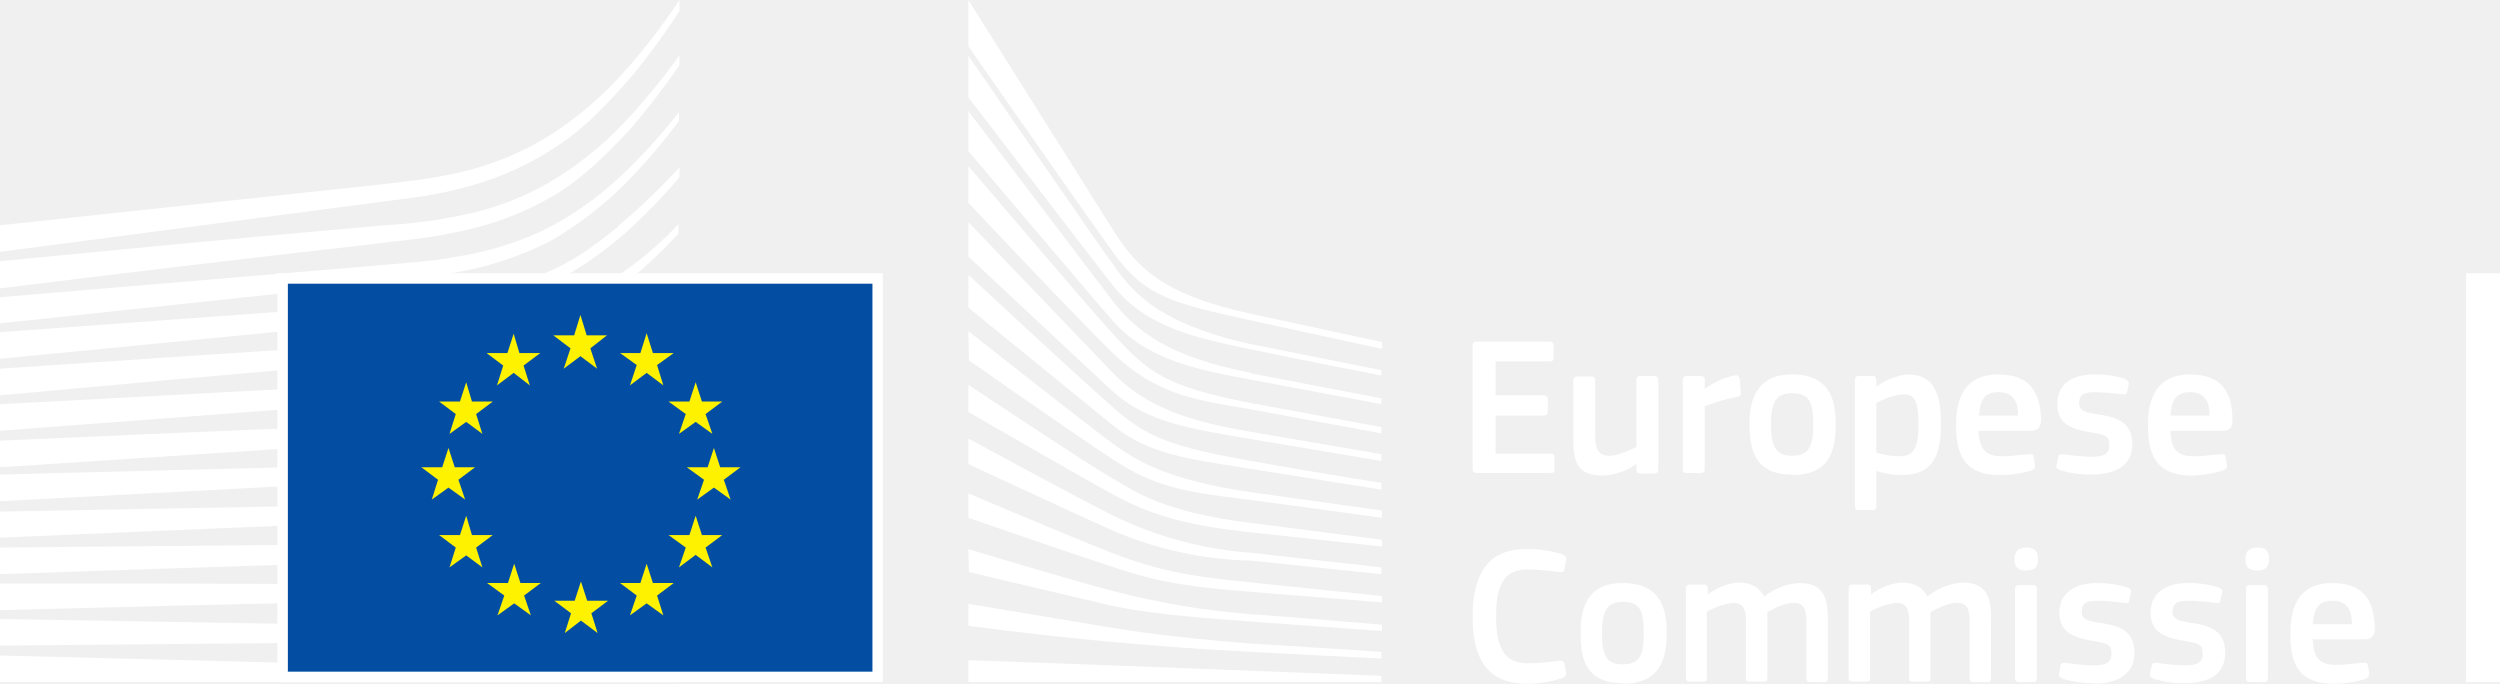
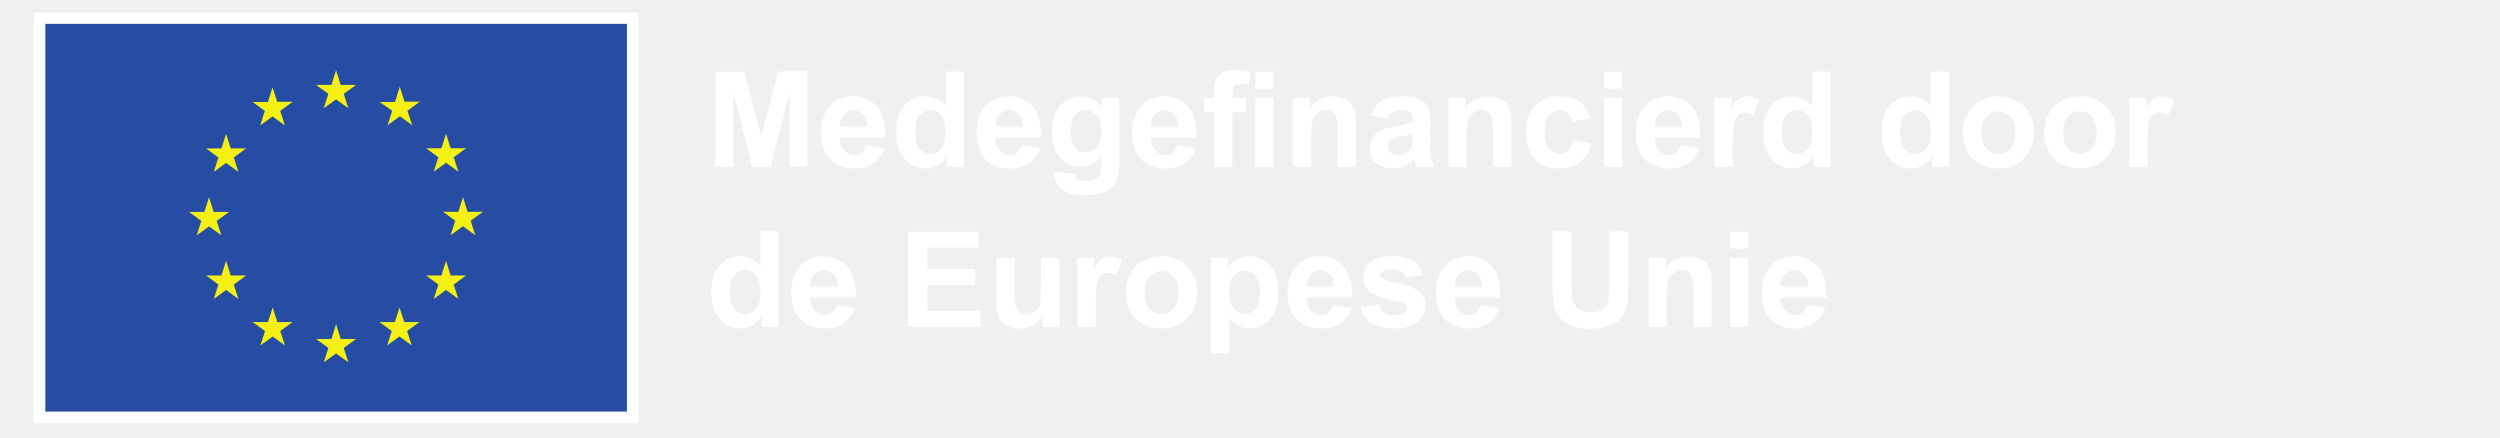
- <svg xmlns="http://www.w3.org/2000/svg" viewBox="0 0 479.4 131.1">
-   <defs>
-     <style>
-       .cls-1{fill:#fff}.cls-3{fill:#fff200}
-     </style>
-   </defs>
-   <g id="Layer_2" data-name="Layer 2">
-     <g id="NL">
-       <path d="M282.4 66.3a.7.7 0 01.8-.8h14a.7.7 0 01.7.8v2.3c0 .5-.2.7-.7.7h-10.4v6.5h9.2c.5 0 .8.3.8.7V79c0 .4-.2.7-.8.7h-9.2V87h10.6c.5 0 .7.2.7.7V90c0 .5-.2.7-.7.7h-14.2c-.5 0-.8-.2-.8-.7zM317.2 90.8h-2.7c-.5 0-.7-.3-.7-.8V89a12.5 12.5 0 01-6.4 2.2c-5.2 0-5.7-3-5.7-7V73c0-.5.2-.8.8-.8h2.7c.5 0 .7.3.7.8v10.7c0 2.3.5 3.7 2.8 3.7 1.6 0 4.1-1.2 5.1-1.7V72.9c0-.5.2-.8.7-.8h2.7c.6 0 .8.3.8.8V90c0 .5-.2.8-.8.8zM326.9 90c0 .5-.2.7-.7.7h-2.8c-.5 0-.7-.2-.7-.7V73c0-.6.2-.9.7-.9h2.7a.7.7 0 01.8.8v1.7a14.1 14.1 0 015.7-2.6c.5-.1.8 0 1 .6l.2 2.6c0 .5 0 .7-.7.9a37.3 37.3 0 00-6.2 1.8zM343.6 91c-7.6 0-8.1-5.5-8.1-9.9 0-3.5.8-9.3 8.1-9.3s8.4 4.9 8.4 9.3-.5 10-8.4 10zm0-15.6c-3.2 0-4 2-4 6s.8 6 4 6c3.4 0 4.1-2 4.1-6s-.6-6-4-6zM364.6 91.1a15 15 0 01-4.8-.8V97c0 .4 0 .8-.7.8h-2.7c-.6 0-.7-.3-.7-.8V73c0-.6.2-.9.7-.9h2.7c.5 0 .7.3.7.8V74l.1.1a11.8 11.8 0 016-2.3c5 0 6.3 3.8 6.3 9.5 0 6.2-1.6 9.8-7.6 9.8zm.3-15.5a13.7 13.7 0 00-5.1 1.7v9.5a15.4 15.4 0 004.4.7c2.7 0 3.7-1.4 3.7-6.2s-1-5.7-3-5.7zM379.4 82.6c.2 3.8 1.5 4.9 4.7 4.9 1.3 0 3.4-.3 4.9-.4.7-.1.9-.1 1 .6l.2 1.3c.1.6 0 .9-.6 1.2a20.6 20.6 0 01-6.1.9c-7.3 0-8.4-4.6-8.4-9.6 0-3.6.7-9.7 8.1-9.7 6.8 0 8 4.4 8.2 8.5 0 1.3-.4 2.3-1.9 2.3zm0-2.9h7.6c0-2.3-.6-4.5-3.8-4.5-2.8 0-3.5 1.7-3.7 4.5zM401 91a18.9 18.9 0 01-5.8-.8c-.8-.3-1-.6-.8-1.2l.3-1.3c0-.6.3-.6 1-.6a41.1 41.1 0 005.3.5c2.5 0 3.5-.6 3.5-2.2 0-1.7-.7-2-3-2.4-3.8-.6-7-1.4-7-5.5 0-3.8 2.8-5.7 7.1-5.7a19.1 19.1 0 015.8.8c.6.3.9.6.8 1.1l-.3 1.4c-.1.5-.4.6-1 .5-1.7-.2-3.8-.4-5.2-.4-2.4 0-3 .7-3 2.1s1 1.7 3.2 2.1c3.6.5 7 1.3 7 5.8S405 91 401 91zM416.2 82.6c.1 3.8 1.5 4.9 4.6 4.9 1.4 0 3.5-.3 5-.4.6-.1.8-.1 1 .6l.2 1.3c.1.6 0 .9-.7 1.2a20.7 20.7 0 01-6 1c-7.3 0-8.4-4.7-8.4-9.6 0-3.7.7-9.8 8.1-9.8 6.8 0 8 4.4 8.1 8.5 0 1.4-.3 2.3-1.8 2.3zm0-2.9h7.5c0-2.3-.6-4.5-3.8-4.5-2.7 0-3.5 1.7-3.7 4.5zM292.6 105.3a20.7 20.7 0 017 1c.6.3.9.6.7 1.2l-.3 1.6c-.1.5-.3.7-1 .6a52.6 52.6 0 00-6.1-.5c-5.2 0-6 4.2-6 9.1s1 8.9 6 8.9a46.2 46.2 0 006.1-.5c.7 0 .9.1 1 .6l.3 1.5a1 1 0 01-.6 1.2 21.8 21.8 0 01-7 1.1c-8.5 0-10.3-6.3-10.3-12.7s1.6-13.1 10.2-13.1zM311.2 131c-7.7 0-8.1-5.5-8.1-9.9 0-3.5.7-9.3 8-9.3s8.5 4.9 8.5 9.3-.6 10-8.4 10zm0-15.6c-3.2 0-4 2-4 6s.7 6 3.9 6c3.5 0 4.1-2 4.1-6s-.5-6-4-6zM349.8 130.8h-2.7c-.6 0-.7-.3-.7-.8v-10.8c0-2.8-.7-3.6-2.6-3.6-1.4 0-3.7 1.1-4.9 1.8V130c0 .5-.1.7-.7.7h-2.8c-.5 0-.6-.2-.6-.7v-11c0-2.3-.6-3.4-2.5-3.4a13.4 13.4 0 00-5 1.7V130c0 .5-.1.7-.7.7H324c-.5 0-.7-.2-.7-.7v-17c0-.6.2-.9.7-.9h2.7a.7.7 0 01.8.8v1.1a11.4 11.4 0 015.6-2.3c2.2 0 4 .5 5.2 2.7a11.8 11.8 0 016.7-2.6c5 0 5.5 3.3 5.5 7V130c0 .5-.1.8-.7.8zM381.1 130.8h-2.7c-.5 0-.7-.3-.7-.8v-10.8c0-2.8-.7-3.6-2.6-3.6-1.4 0-3.7 1.1-4.9 1.8V130c0 .5-.1.7-.7.7h-2.8c-.5 0-.6-.2-.6-.7v-11c0-2.3-.6-3.4-2.5-3.4a13.3 13.3 0 00-5 1.7V130c0 .5-.1.7-.7.7h-2.7c-.5 0-.7-.2-.7-.7v-17c0-.6.2-.9.7-.9h2.8a.7.7 0 01.8.8v1.1a11.4 11.4 0 015.6-2.3c2.2 0 4 .5 5.2 2.7a11.8 11.8 0 016.7-2.7c5 0 5.5 3.3 5.5 7.1V130c0 .5-.1.8-.7.8zM388.6 109.4c-2 0-2.3-1-2.3-2.2s.5-2.2 2.3-2.2 2.2 1 2.2 2.2-.3 2.2-2.2 2.2zm2 20.6c0 .5-.2.8-.7.8h-2.7c-.5 0-.8-.3-.8-.8V113c0-.6.3-.8.8-.8h2.7c.5 0 .7.4.7.8zM401.5 131a18.9 18.9 0 01-5.8-.8c-.8-.3-1-.6-.8-1.2l.2-1.3c.1-.6.4-.6 1-.6a41.1 41.1 0 005.4.5c2.4 0 3.4-.6 3.4-2.2 0-1.7-.6-2-3-2.4-3.7-.6-7-1.4-7-5.5 0-3.8 3-5.7 7.2-5.7a19.1 19.1 0 015.7.8c.7.3 1 .6.8 1.1l-.3 1.4c0 .5-.3.6-1 .5-1.6-.2-3.7-.4-5.1-.4-2.5 0-3 .7-3 2.1s.9 1.7 3.2 2.1c3.6.5 6.9 1.3 6.9 5.8s-3.9 5.9-7.8 5.9zM419 131a18.9 18.9 0 01-5.9-.8c-.8-.3-.9-.6-.8-1.2l.3-1.3c.1-.6.4-.6 1-.6a41.1 41.1 0 005.4.5c2.4 0 3.4-.6 3.4-2.2 0-1.7-.6-2-3-2.4-3.7-.6-7-1.4-7-5.5 0-3.8 2.9-5.7 7.1-5.7a19 19 0 015.8.8c.7.3 1 .6.8 1.1l-.3 1.4c-.1.5-.3.6-1 .5-1.6-.2-3.8-.4-5.2-.4-2.4 0-3 .7-3 2.1s1 1.7 3.3 2.1c3.6.5 6.8 1.3 6.8 5.8S423 131 419 131zM432.9 109.4c-2 0-2.3-1-2.3-2.2s.4-2.2 2.3-2.2 2.2.9 2.2 2.2-.4 2.2-2.3 2.2zm2 20.6c0 .5-.2.8-.7.8h-2.7c-.6 0-.8-.3-.8-.8V113c0-.6.2-.8.8-.8h2.7c.5 0 .7.4.7.8zM443.5 122.6c.1 3.8 1.5 4.9 4.6 4.9 1.4 0 3.5-.3 5-.4.6-.1.8-.1 1 .6l.2 1.3c0 .5 0 .8-.7 1.2a20.7 20.7 0 01-6.1.9c-7.3 0-8.3-4.6-8.3-9.6 0-3.6.7-9.7 8-9.7 6.9 0 8 4.4 8.2 8.5 0 1.3-.3 2.3-1.9 2.3zm0-2.9h7.5c0-2.3-.6-4.5-3.8-4.5-2.7 0-3.5 1.7-3.7 4.5zM479.4 130.8V52.4h-6.5v78.4h6.5zM0 48.3l80.7-10.6a86 86 0 009.3-2 58.4 58.4 0 0017.3-8c5-3.3 9.6-8.2 14.2-13.5a133.8 133.8 0 008.8-12.1V0a120.4 120.4 0 01-10.1 13.2A70.2 70.2 0 01106 25.6a55.7 55.7 0 01-16.8 7.2 81.4 81.4 0 01-9 1.7l-6.5.8L0 43.2z" class="cls-1" />
-       <path d="M105.3 35a55.1 55.1 0 01-16.9 6.3 96 96 0 01-14.8 1.9l-3.2.3c-24 2.1-48 4.4-70.4 6.6v5.2c22.6-2.8 46.7-5.7 70.7-8.4l3.2-.4 6-.7c3.4-.4 6.4-1 9.1-1.6a58 58 0 0017.5-6.9c5-3 9.5-7.3 14.4-12.6a143 143 0 009.4-12.2v-1.9a125.6 125.6 0 01-10.6 12.9A65.2 65.2 0 01105.3 35z" class="cls-1" />
-       <path d="M119 33.8a61.5 61.5 0 01-14.9 10.4 61.4 61.4 0 01-17 5.1c-2.6.5-5.5.8-8.8 1.1L0 57V62l69.6-7.4 9-1c3.4-.4 6.4-.8 9-1.4a63.5 63.5 0 0017.6-5.8 68.2 68.2 0 0015.3-11.8 114.9 114.9 0 009.7-11.4v-1.7A109.5 109.5 0 01119 33.8z" class="cls-1" />
-       <path d="M100 60.4a32.5 32.5 0 01-14.4 4.7c-4 .5-8 .7-11.9.9l-5.7.3c-11.8.6-23.4 1.4-35.3 2.2L0 70.7v5.1l33-3 35.3-3.1L77 69l8.8-.9a76.5 76.5 0 0017.5-4.1 67.7 67.7 0 0015.8-9 98.4 98.4 0 0011-10.2V43a67 67 0 01-11.1 9.5c-5.5 3.6-15 5.6-19 7.9z" class="cls-1" />
-       <path d="M101.8 70.1a86.4 86.4 0 01-17 3c-2.7.3-5.5.4-8.7.6l-8.8.3C45.5 75 24 76.3 0 77.5v5.1l67.5-5.1 8.7-.6c3.4-.2 6.2-.5 8.8-.8a88.8 88.8 0 0017.5-3.5 68 68 0 0016.2-7.7 94.6 94.6 0 0011.6-8.9c-4.4 3.7-8.5 4.5-12.7 7a66.5 66.5 0 01-15.8 7.1z" class="cls-1" />
-       <path d="M101 78.6A101.8 101.8 0 0184 81l-8.6.4-8.7.3c-21.9.8-44 1.8-66.7 2.8v5.1L67 85.2l8.6-.6 8.7-.6a107 107 0 0017.3-2.9 75.5 75.5 0 0016.5-6.4 94.2 94.2 0 0012.3-8v-2.1a94.5 94.5 0 01-13.2 8.1 72.3 72.3 0 01-16.2 6z" class="cls-1" />
-       <path d="M100.2 87a129 129 0 01-17 1.8l-8.5.3L0 91v5.1l66.3-3.5 8.5-.4 8.7-.5a131.4 131.4 0 0017.2-2.3 88.1 88.1 0 0016.6-5.3 101.2 101.2 0 0013-6.7v-2a101.4 101.4 0 01-13.7 6.8 85.6 85.6 0 01-16.4 4.6z" class="cls-1" />
-       <path d="M99.6 95.3C90.5 96.5 81 96.7 72 96.8l-6.3.1L0 98.1v5l65.7-2.8 6.3-.2c9.2-.4 18.7-.8 28-2.3a102.4 102.4 0 0016.8-4 110.2 110.2 0 0013.5-5.7v-2a109.5 109.5 0 01-14.1 5.5 99.3 99.3 0 01-16.6 3.7zM99 103.7c-8.5.7-17.3.7-25.8.7h-8L0 105v5.1c21-.7 43.1-1.5 65.4-2.1l7.9-.3c8.5-.2 17.4-.4 26-1.3a124.6 124.6 0 0016.9-3 118.9 118.9 0 0014-4.5V97a116.8 116.8 0 01-14.5 4.3 122.6 122.6 0 01-16.6 2.4zM98.8 112l-11.9.2h-5L65 112l-33.8-.1H0v5.1l31.3-.8 33.8-.8 16.9-.2c4.6-.1 10.8-.3 17-.7a176.3 176.3 0 0031.4-4.9v-1.8a159.2 159.2 0 01-31.6 4.2zM81.7 120l-16.8-.2L0 118.7v5.1l64.9-.6 16.9-.2 16.8-.4c11.6-.4 22-1.2 31.7-2.5v-1.7a312 312 0 01-31.7 1.6H81.7zM130.3 129L0 125.7v5.1h130.3V129zM118.6 43.4c-5 4-8.8 6.9-14.9 9.3-5.2 2.1-11 3-17.4 3.9-4.1.6-8.5 1.4-12.7 1.7l-5 .4-68.6 5v5.1l68.8-6.7 8.9-.8c3.3-.4 6.3-.7 9-1.2a69.6 69.6 0 0017.6-5A70.1 70.1 0 00120 44.6 112.1 112.1 0 00130.3 34v-1.9a129.3 129.3 0 01-11.7 11.2zM185.7 0l27.8 44.2c4.3 6.8 9.2 12.3 26.5 16l25 5.4v1.3l-25.3-5.5c-14.3-3.2-20-4.2-26.4-13.2-5.4-7.5-27.6-39.3-27.6-39.3zM185.7 42.6l27.6 28.8c6.5 6.8 14.9 9.4 26.5 11.4l25.1 4.3v1.3l-25-4.2c-11.8-2-20-3.2-26.7-9.3l-27.5-25.7z" class="cls-1" />
-       <path d="M185.7 52.7S206 71.6 213.3 78c6.6 6 12 7.8 26.6 10.4s25 4.2 25 4.2v1.3l-25.1-4c-11.9-1.9-19.5-2.7-26.6-8.5L185.7 59z" class="cls-1" />
-       <path d="M185.7 63.5S209 81.9 213.3 85s10 7 26.7 9.4l25 3.5v1.4s-15-2.1-25-3.4-17.7-1.8-26.6-7.8c-8.8-5.8-27.6-19-27.6-19z" class="cls-1" />
-       <path d="M185.7 73.8s23.3 15.5 27.7 18 9.6 6.4 26.6 8.5l25 3.2v1.3l-25-2.7c-11-1.2-18.4-2.8-26.6-7.3S185.7 79 185.7 79z" class="cls-1" />
-       <path d="M185.7 84.1s20.6 11.2 27.6 14.7a72 72 0 0026.6 7.2l25 2.8v1.3l-25-2.6a70.6 70.6 0 01-26.6-5.8C205 98 185.7 89 185.7 89z" class="cls-1" />
-       <path d="M185.7 94.6s16.3 7 27.7 11.5c11.2 4.4 19.8 4.8 26.6 5.6l25 2.6v1.2l-25-2c-12-1-17-1.6-26.7-4.8s-27.6-9.4-27.6-9.4zM185.7 105.3s16.4 5 27.6 8a151.6 151.6 0 0026.7 4.5c5.2.3 25 2 25 2v1.2l-25-1.8c-11.1-.8-20-1.6-26.6-3l-27.6-6.5zM185.7 115.8l27.6 4.6c10.7 1.8 25 2.9 26.6 3l25 1.6v1.3l-25-1.3a668.7 668.7 0 01-54.2-5zM185.7 126.6l27.6 1 51.6 2v1.2h-79.2zM239.9 66c-19.2-4.2-23.5-11.2-26.7-15.6s-27.5-39.7-27.5-39.7v8c1 1.2 21.7 28.4 27.6 35.9C219.8 63 230 64.9 239.9 67s25 5 25 5v-1l-25-5z" class="cls-1" />
-       <path d="M239.9 71.5c-15.7-3-22.1-8-26.7-14l-27.5-36.2V29c1 1.1 21.9 25.9 27.5 32.3 6.5 7.5 15.6 9.5 26.7 11.5l25 4.7v-1.1l-25-4.8z" class="cls-1" />
-       <path d="M239.9 77.3c-16.4-3.2-19.7-5.8-26.6-13.4-4.4-4.7-26.6-31-27.6-32v7s20.8 22.1 27.5 28.6c8.8 8.6 17 9.3 26.7 11l25 4.6v-1.2l-25-4.6z" class="cls-1" />
-       <path fill="#034ea2" stroke="#fff" stroke-width="2" d="M168.3 129.8V53.4H54.2v76.4h114.1z" />
-       <path d="M112.5 64.3h3.9l-3.2 2.5 1.3 3.9-3.2-2.4-3.2 2.4 1.3-3.9-3.3-2.5h4l1.2-3.9 1.2 3.9zM112.6 115.2h4l-3.2 2.4 1.2 3.8-3.2-2.4-3.1 2.4 1.2-3.8-3.2-2.4h3.9l1.2-3.7 1.2 3.7zM125.2 111.8h4l-3.2 2.4 1.2 3.8-3.2-2.3-3.2 2.3 1.3-3.8-3.2-2.4h3.9l1.2-3.7 1.2 3.7zM125.2 67.7h4L126 70l1.2 3.9-3.2-2.4-3.2 2.4 1.3-3.9-3.2-2.3h3.9l1.2-3.8 1.2 3.8zM134.6 77h3.9l-3.2 2.4 1.3 3.8-3.2-2.3-3.2 2.3 1.3-3.8-3.3-2.4h4l1.2-3.7 1.2 3.7zM134.6 102.6h3.9l-3.2 2.4 1.3 3.8-3.2-2.4-3.2 2.4 1.3-3.8-3.3-2.4h4l1.2-3.7 1.2 3.7zM138.1 89.6h3.9l-3.2 2.4 1.3 3.8-3.2-2.3-3.2 2.3L135 92l-3.3-2.4h4l1.2-3.7 1.2 3.7zM99.6 67.7h4l-3.2 2.4 1.2 3.8-3.1-2.4-3.2 2.4 1.2-3.8-3.2-2.4h4l1.2-3.7 1.1 3.7zM90.5 77h4l-3.2 2.4 1.2 3.8-3.1-2.3-3.2 2.3 1.2-3.8-3.2-2.4h4l1.2-3.7 1.1 3.7zM87.2 89.6h3.9L87.9 92l1.3 3.8-3.2-2.3-3.2 2.3L84 92l-3.2-2.4h4l1.2-3.7 1.2 3.7zM90.5 102.6h4l-3.2 2.4 1.2 3.8-3.1-2.3-3.2 2.3 1.2-3.8-3.2-2.4h4l1.2-3.7 1.1 3.7zM99.8 111.8h3.9l-3.2 2.4 1.3 3.8-3.2-2.3-3.2 2.3 1.3-3.8-3.3-2.4h4l1.2-3.7 1.2 3.7z" class="cls-3" />
-     </g>
-   </g>
+ <svg xmlns="http://www.w3.org/2000/svg" xml:space="preserve" viewBox="0 0 1625.4 284.7">
+   <path fill="#fff" d="M22 275.2h393.2V8.2H21.9v267" />
+   <path fill="#264ca4" d="M29.5 267.6h378.1V15.5H29.5v252" />
+   <path fill="#f5f014" d="m210.5 70.4 8-5.8 8 5.8-3-9.4 8-5.8h-10l-3-9.6-3 9.6h-10l8 5.8-3 9.4M169.2 81.5l8-5.8 8 5.8-3-9.4 8-5.9h-10l-3-9.5-3 9.6h-10l8 5.8-3 9.4M147 87l-3 9.5h-10l8 5.9-3 9.4 8-5.9 8 5.9-3-9.4 8-5.9h-10l-3-9.5M135.9 147.2l8 5.8-3-9.4 8-5.8h-10l-3-9.6-3 9.6h-10l8 5.8-3 9.4 8-5.8M150 179.1l-3-9.5-3 9.5h-10l8 5.9-3 9.4 8-5.9 8 5.9-3-9.4 8-5.9h-10M180.3 209.4l-3-9.5-3.1 9.5h-10l8.1 5.8-3 9.4 8-5.8 8 5.8-3.1-9.4 8-5.8h-9.9M221.5 220.4l-3-9.6-3 9.6h-10l8 5.8-3 9.4 8-5.8 8 5.8-3-9.4 8-5.8h-10M262.8 209.4l-3-9.5-3.1 9.5h-10l8 5.8-3 9.4 8-5.8 8 5.8-3-9.4 8-5.8h-10M293 179.1l-3-9.5-3 9.5h-10l8 5.9-3 9.4 8-5.9 8 5.9-3-9.4 8-5.9h-10M314 137.7h-10l-3-9.6-3 9.6h-10l8 5.8-3 9.4 8-5.8 8 5.8-3-9.4 8-5.8M282 111.6l8-5.8 8 5.8-3-9.4 8-5.8h-10l-3-9.5-3 9.5h-10l8 5.8-3 9.4M259.8 56.7l-3 9.6h-10L255 72l-3 9.4 8-5.8 8 5.8-3.1-9.4 8.1-5.9h-10l-3-9.5" />
+   <path fill="#fff" d="M465 108.6v-62h18.7L495 88.8l11-42.4H525v62h-11.7V59.8L501 108.6h-12l-12.3-48.9v48.9h-11.7M564 82.3c-.2-3.5-1-6.1-2.7-7.9a8.2 8.2 0 0 0-6.2-2.7c-2.6 0-4.8 1-6.4 2.9a11 11 0 0 0-2.5 7.7zm-.7 12 11.8 2c-1.5 4.3-4 7.6-7.2 9.9a21.2 21.2 0 0 1-12.3 3.4c-7.9 0-13.6-2.6-17.4-7.7-3-4-4.4-9.2-4.4-15.4 0-7.5 1.9-13.3 5.8-17.5 3.9-4.3 8.8-6.4 14.8-6.4a20 20 0 0 1 15.8 6.6c3.9 4.5 5.7 11.2 5.5 20.3H546c.1 3.6 1 6.3 3 8.3a9 9 0 0 0 6.8 3c1.8 0 3.4-.6 4.7-1.6 1.2-1 2.2-2.7 2.9-5M595 85.1c0 4.8.6 8.3 1.9 10.4a9 9 0 0 0 15 1.2c2-2.3 2.9-5.8 2.9-10.4 0-5.2-1-8.9-2.8-11.2a8.8 8.8 0 0 0-7.1-3.4 9 9 0 0 0-7.1 3.4c-2 2.2-2.9 5.6-2.9 10zm31.6 23.5h-11V102c-1.8 2.5-4 4.5-6.5 5.7-2.5 1.3-5 1.9-7.6 1.9-5.1 0-9.5-2-13.2-6.2-3.7-4.2-5.5-10-5.5-17.5 0-7.6 1.8-13.4 5.3-17.3a17.5 17.5 0 0 1 26.7.3V46.5h11.8v62M665 82.3c0-3.5-.9-6.1-2.6-7.9a8.2 8.2 0 0 0-6.2-2.7c-2.6 0-4.7 1-6.4 2.9a11 11 0 0 0-2.5 7.7zm-.6 12 11.8 2c-1.5 4.3-3.9 7.6-7.2 9.9a21.2 21.2 0 0 1-12.3 3.4c-7.8 0-13.6-2.6-17.4-7.7-3-4-4.4-9.2-4.4-15.4 0-7.5 2-13.3 5.8-17.5 4-4.3 8.9-6.4 14.8-6.4a20 20 0 0 1 15.8 6.6c3.9 4.5 5.7 11.2 5.6 20.3H647c0 3.6 1 6.3 2.9 8.3a9 9 0 0 0 6.8 3c1.9 0 3.4-.6 4.7-1.6 1.3-1 2.2-2.7 2.9-5M696 85.2c0 4.7 1 8.2 2.9 10.5a8.6 8.6 0 0 0 6.8 3.3c2.9 0 5.4-1.2 7.4-3.4 2-2.3 3-5.7 3-10.1 0-4.7-1-8.1-3-10.4a9.1 9.1 0 0 0-7.2-3.4 8.8 8.8 0 0 0-7 3.3c-1.9 2.3-2.8 5.6-2.8 10.2zm-10.5 26.3 13.6 1.7c.2 1.6.7 2.7 1.5 3.3 1.1.8 3 1.2 5.3 1.2 3.2 0 5.5-.4 7-1.4 1-.6 1.9-1.6 2.4-3 .4-1 .6-2.8.6-5.4v-6.6a16 16 0 0 1-13.5 7.3c-6 0-10.8-2.6-14.4-7.7a26 26 0 0 1-4.1-15c0-7.6 1.8-13.3 5.4-17.3 3.7-4 8.2-6 13.6-6 5.5 0 10.1 2.5 13.7 7.3v-6.3h11.1V104c0 5.3-.4 9.2-1.3 11.9-.8 2.6-2 4.6-3.7 6.1a16.3 16.3 0 0 1-6.3 3.6c-2.6.8-6 1.2-10 1.2-7.6 0-13-1.3-16.2-3.9-3.2-2.6-4.8-6-4.8-10v-1.4M766.2 82.3c0-3.5-1-6.1-2.7-7.9a8.2 8.2 0 0 0-6.1-2.7c-2.6 0-4.8 1-6.5 2.9a11 11 0 0 0-2.5 7.7zm-.7 12 11.9 2c-1.5 4.3-4 7.6-7.2 9.9a21.2 21.2 0 0 1-12.4 3.4c-7.8 0-13.6-2.6-17.3-7.7-3-4-4.5-9.2-4.5-15.4 0-7.5 2-13.3 5.9-17.5 3.9-4.3 8.8-6.4 14.7-6.4a20 20 0 0 1 15.9 6.6c3.8 4.5 5.7 11.2 5.5 20.3h-29.8c.1 3.6 1 6.3 2.9 8.3a9 9 0 0 0 6.9 3c1.8 0 3.4-.6 4.7-1.6 1.2-1 2.2-2.7 2.8-5M816.2 108.6v-45H828v45zm0-51v-11H828v11zm-33.4 6h6.6v-3.3c0-3.8.4-6.6 1.2-8.5a9.5 9.5 0 0 1 4.4-4.6 17 17 0 0 1 8.2-1.7c3.4 0 6.7.5 10 1.5l-1.6 8.3c-2-.4-3.7-.7-5.5-.7-1.7 0-3 .4-3.7 1.2-.7.8-1.1 2.4-1.1 4.7v3.1h8.9V73h-9v35.6h-11.8V73h-6.6v-9.4M881.5 108.6h-11.9v-23c0-4.8-.2-8-.7-9.4a6.6 6.6 0 0 0-2.5-3.3 7 7 0 0 0-4.1-1.2c-2 0-4 .6-5.6 1.7a8.5 8.5 0 0 0-3.3 4.5c-.6 1.9-1 5.3-1 10.3v20.4h-11.8v-45h11v6.6c4-5 8.9-7.6 14.8-7.6 2.6 0 5 .5 7.2 1.4a12 12 0 0 1 5 3.7c1 1.4 1.8 3 2.3 5 .4 1.8.6 4.5.6 8v27.9M918.4 87c-1.5.5-4 1.1-7.3 1.8s-5.4 1.4-6.4 2a5 5 0 0 0-2.4 4.3c0 1.6.7 3 2 4.3a6.5 6.5 0 0 0 4.6 1.8c2.2 0 4.2-.7 6.2-2.1 1.4-1 2.4-2.4 2.8-4 .3-1 .5-2.9.5-5.7zm-16-9.6-10.7-2c1.2-4.3 3.3-7.6 6.2-9.6 3-2.1 7.4-3.2 13.2-3.2 5.4 0 9.3.7 11.9 2 2.6 1.2 4.4 2.8 5.5 4.7 1 2 1.6 5.5 1.6 10.6l-.2 14c0 3.9.2 6.8.6 8.7.4 1.8 1.1 3.8 2.1 6H921a43.5 43.5 0 0 1-1.6-5 18.7 18.7 0 0 1-14 6c-4.5 0-8.2-1.3-10.8-3.8-2.7-2.5-4-5.7-4-9.5 0-2.5.6-4.8 1.8-6.8 1.2-2 2.9-3.5 5-4.6 2.3-1 5.4-2 9.5-2.7 5.6-1 9.4-2 11.6-3v-1.1c0-2.3-.6-4-1.7-5-1.1-.9-3.3-1.4-6.4-1.4-2.1 0-3.8.4-5 1.3a8.7 8.7 0 0 0-2.8 4.4M982.7 108.6h-12v-23c0-4.8-.2-8-.7-9.4a6.6 6.6 0 0 0-2.5-3.3 7 7 0 0 0-4-1.2c-2.2 0-4 .6-5.6 1.7a8.5 8.5 0 0 0-3.4 4.5c-.6 1.9-1 5.3-1 10.3v20.4h-11.8v-45h11v6.6c4-5 8.9-7.6 14.9-7.6 2.6 0 5 .5 7.2 1.4a12 12 0 0 1 4.9 3.7c1 1.4 1.9 3 2.3 5 .4 1.8.7 4.5.7 8v27.9M1034 77l-11.8 2a8.5 8.5 0 0 0-2.7-5.2 8.1 8.1 0 0 0-5.4-1.8c-3 0-5.4 1-7.1 3-1.8 2-2.7 5.5-2.7 10.3 0 5.3 1 9.1 2.7 11.3a8.8 8.8 0 0 0 7.2 3.3 8 8 0 0 0 5.6-2c1.4-1.2 2.4-3.4 3-6.5l11.7 2a20.7 20.7 0 0 1-7 12c-3.4 2.8-8 4.2-13.8 4.2-6.6 0-11.8-2-15.7-6.2-4-4.2-5.9-10-5.9-17.2 0-7.5 2-13.2 5.9-17.4 3.9-4.1 9.2-6.2 15.9-6.2 5.5 0 9.8 1.2 13 3.6 3.3 2.3 5.6 6 7 10.7M1043 108.6v-45h11.8v45zm0-51v-11h11.8v11H1043M1093.7 82.3c0-3.5-1-6.1-2.7-7.9a8.2 8.2 0 0 0-6.1-2.7c-2.6 0-4.8 1-6.5 2.9a11 11 0 0 0-2.5 7.7zm-.7 12 11.9 2c-1.5 4.3-4 7.6-7.2 9.9a21.2 21.2 0 0 1-12.4 3.4c-7.8 0-13.6-2.6-17.3-7.7-3-4-4.5-9.2-4.5-15.4 0-7.5 2-13.3 5.9-17.5 3.9-4.3 8.8-6.4 14.7-6.4a20 20 0 0 1 15.9 6.6c3.8 4.5 5.7 11.2 5.5 20.3h-29.8c.1 3.6 1 6.3 2.9 8.3a9 9 0 0 0 6.9 3c1.8 0 3.4-.6 4.6-1.6 1.3-1 2.3-2.7 3-5M1126.6 108.6h-12v-45h11.1V70c2-3 3.6-5 5.1-6 1.5-.9 3.3-1.4 5.2-1.4 2.7 0 5.3.8 7.8 2.3l-3.7 10.3c-2-1.3-3.8-2-5.6-2-1.6 0-3 .5-4.2 1.5-1.1.9-2 2.5-2.7 5-.7 2.3-1 7.4-1 15v13.9M1158.4 85.1c0 4.8.7 8.3 2 10.4a9 9 0 0 0 15 1.2c2-2.3 2.9-5.8 2.9-10.4 0-5.2-1-8.9-2.8-11.2a8.8 8.8 0 0 0-7.1-3.4 9 9 0 0 0-7.1 3.4c-2 2.2-2.9 5.6-2.9 10zm31.7 23.5h-11V102c-1.8 2.5-4 4.5-6.5 5.7-2.5 1.3-5 1.9-7.5 1.9-5.2 0-9.6-2-13.3-6.2-3.7-4.2-5.5-10-5.5-17.5 0-7.6 1.8-13.4 5.3-17.3a17.5 17.5 0 0 1 26.7.3V46.5h11.8v62M1235.4 85.1c0 4.8.7 8.3 2 10.4a9 9 0 0 0 15 1.2c2-2.3 3-5.8 3-10.4 0-5.2-1-8.9-2.9-11.2a8.8 8.8 0 0 0-7.1-3.4 9 9 0 0 0-7.1 3.4c-2 2.2-2.9 5.6-2.9 10zm31.8 23.5h-11V102c-2 2.5-4 4.5-6.6 5.7-2.5 1.3-5 1.9-7.5 1.9-5.2 0-9.6-2-13.3-6.2-3.7-4.2-5.5-10-5.5-17.5 0-7.6 1.8-13.4 5.4-17.3a17.5 17.5 0 0 1 26.6.3V46.5h11.9v62M1288.3 86.1c0 4.5 1 7.9 3.2 10.3a10 10 0 0 0 7.8 3.5 10 10 0 0 0 7.8-3.5c2.1-2.4 3.2-5.9 3.2-10.4 0-4.4-1-7.8-3.2-10.1a10 10 0 0 0-7.8-3.6 10 10 0 0 0-7.8 3.6c-2.1 2.3-3.2 5.8-3.2 10.2zm-12.2-.6c0-4 1-7.8 3-11.5a20 20 0 0 1 8.2-8.5c3.6-1.9 7.6-2.9 12-2.9a22.4 22.4 0 0 1 23.2 23.4c0 6.8-2.2 12.4-6.6 16.9-4.4 4.5-9.9 6.7-16.5 6.7-4.1 0-8-1-11.8-2.8a19.2 19.2 0 0 1-8.5-8.2c-2-3.6-3-8-3-13.1M1341.3 86.1c0 4.5 1 7.9 3.1 10.3a10 10 0 0 0 7.9 3.5 10 10 0 0 0 7.8-3.5c2-2.4 3.1-5.9 3.1-10.4 0-4.4-1-7.8-3.1-10.1a10 10 0 0 0-7.8-3.6 10 10 0 0 0-7.9 3.6c-2 2.3-3.1 5.8-3.1 10.2zm-12.2-.6c0-4 1-7.8 2.9-11.5a20 20 0 0 1 8.3-8.5c3.5-1.9 7.5-2.9 12-2.9a22.5 22.5 0 0 1 23.2 23.4c0 6.8-2.2 12.4-6.6 16.9-4.4 4.5-10 6.7-16.6 6.7-4.1 0-8-1-11.8-2.8a19.2 19.2 0 0 1-8.5-8.2c-2-3.6-3-8-3-13.1M1396.1 108.6h-11.8v-45h11V70c1.9-3 3.6-5 5.1-6 1.5-.9 3.2-1.4 5.1-1.4 2.8 0 5.4.8 7.9 2.3l-3.7 10.3c-2-1.3-3.9-2-5.6-2-1.7 0-3 .5-4.2 1.5-1.2.9-2 2.5-2.8 5-.6 2.3-1 7.4-1 15v13.9M474.5 189.1c0 4.8.7 8.3 2 10.4a9 9 0 0 0 15 1.2c2-2.3 2.9-5.8 2.9-10.4 0-5.2-1-8.9-2.8-11.2a8.8 8.8 0 0 0-7.1-3.4 9 9 0 0 0-7.1 3.4c-2 2.2-2.9 5.6-2.9 10zm31.8 23.5h-11V206c-2 2.5-4 4.5-6.6 5.7-2.5 1.3-5 1.9-7.5 1.9-5.2 0-9.6-2-13.3-6.2-3.7-4.2-5.5-10-5.5-17.5 0-7.6 1.8-13.4 5.3-17.3a17.5 17.5 0 0 1 26.7.3v-22.4h11.9v62M544.7 186.3c-.1-3.5-1-6.1-2.7-7.9a8.2 8.2 0 0 0-6.2-2.7c-2.6 0-4.7 1-6.4 2.9a11 11 0 0 0-2.5 7.7zm-.7 12 11.8 2c-1.5 4.3-3.9 7.6-7.2 9.9a21.2 21.2 0 0 1-12.3 3.4c-7.8 0-13.6-2.6-17.4-7.7-3-4-4.4-9.2-4.4-15.4 0-7.5 2-13.3 5.8-17.5 4-4.3 8.9-6.4 14.8-6.4a20 20 0 0 1 15.8 6.6c3.9 4.5 5.8 11.2 5.6 20.3h-29.8c0 3.6 1 6.3 2.9 8.3a9 9 0 0 0 6.8 3c1.9 0 3.5-.6 4.7-1.6 1.3-1 2.2-2.7 2.9-5M590.3 212.6v-62h46V161H603v13.8H634v10.4H603v17h34.6v10.4h-47.2M677.6 212.6v-6.7a18.1 18.1 0 0 1-23 5.8 11.7 11.7 0 0 1-5.2-5.7c-1-2.4-1.6-5.7-1.6-10v-28.4h11.9v20.7c0 6.3.2 10.2.7 11.6a6.3 6.3 0 0 0 2.3 3.4 9.4 9.4 0 0 0 13.2-4.6c.6-1.6.9-5.7.9-12.1v-19h11.9v45h-11M712.4 212.6h-12v-45h11.1v6.4c2-3 3.6-5 5.1-6 1.5-.9 3.3-1.4 5.2-1.4 2.7 0 5.3.8 7.8 2.3l-3.7 10.3c-2-1.3-3.8-2-5.6-2-1.6 0-3 .5-4.2 1.5-1.2.9-2 2.5-2.7 5-.7 2.3-1 7.4-1 15v13.9M744.2 190.1c0 4.5 1 7.9 3.1 10.3a10 10 0 0 0 7.9 3.5 10 10 0 0 0 7.8-3.5c2-2.4 3.1-5.9 3.1-10.4 0-4.4-1-7.8-3.1-10.1a10 10 0 0 0-7.8-3.6 10 10 0 0 0-7.9 3.6c-2 2.3-3.1 5.8-3.1 10.2zm-12.2-.6c0-4 1-7.8 2.9-11.5a20 20 0 0 1 8.3-8.5c3.5-1.9 7.5-2.9 12-2.9a22.4 22.4 0 0 1 23.2 23.4c0 6.8-2.2 12.4-6.6 16.9-4.4 4.5-10 6.7-16.6 6.7-4.1 0-8-1-11.8-2.8a19.1 19.1 0 0 1-8.5-8.2c-2-3.6-3-8-3-13.1M799 189.4c0 5 1 8.7 3 11.1 2.1 2.5 4.5 3.7 7.4 3.7 2.8 0 5-1.1 7-3.4 1.7-2.2 2.7-5.8 2.7-10.9 0-4.7-1-8.2-2.9-10.5a8.8 8.8 0 0 0-7-3.4c-2.9 0-5.3 1.1-7.2 3.4-2 2.2-3 5.6-3 10zm-11.7-21.8h11.1v6.6a16.6 16.6 0 0 1 14-7.6c5.2 0 9.7 2 13.3 6.2 3.6 4 5.5 9.8 5.5 17 0 7.6-1.9 13.4-5.5 17.6a17.1 17.1 0 0 1-20.1 4.7c-2-1-4.2-2.7-6.4-5v22.6h-11.9v-62M867.3 186.3c0-3.5-1-6.1-2.7-7.9a8.2 8.2 0 0 0-6.1-2.7c-2.6 0-4.8 1-6.5 2.9a11 11 0 0 0-2.5 7.7zm-.7 12 11.9 2c-1.5 4.3-4 7.6-7.2 9.9a21.2 21.2 0 0 1-12.4 3.4c-7.8 0-13.6-2.6-17.3-7.7-3-4-4.5-9.2-4.5-15.4 0-7.5 2-13.3 5.9-17.5 3.9-4.3 8.8-6.4 14.7-6.4a20 20 0 0 1 15.9 6.6c3.8 4.5 5.7 11.2 5.5 20.3h-29.8c.1 3.6 1 6.3 2.9 8.3a9 9 0 0 0 6.9 3c1.8 0 3.4-.6 4.7-1.6 1.2-1 2.2-2.7 2.8-5M884.6 199.8l12-1.9c.5 2.4 1.5 4.1 3 5.3 1.6 1.2 3.8 1.8 6.6 1.8 3 0 5.3-.6 6.9-1.7 1-.8 1.6-1.8 1.6-3.2 0-.9-.3-1.6-.9-2.2-.6-.6-2-1-4-1.6-9.6-2-15.6-4-18.2-5.8a11.6 11.6 0 0 1-5.3-10c0-4 1.5-7.2 4.6-9.9 3-2.6 7.8-4 14.3-4a25 25 0 0 1 13.7 3c3 2 5 5 6.2 9l-11.2 2a7 7 0 0 0-2.8-4 10 10 0 0 0-5.7-1.4 13 13 0 0 0-6.7 1.3c-1 .6-1.4 1.4-1.4 2.4 0 .8.4 1.6 1.2 2.2 1 .7 4.8 1.9 11.1 3.3a33 33 0 0 1 13.3 5.3 11 11 0 0 1 3.7 8.8c0 4.2-1.7 7.7-5.2 10.7-3.4 3-8.5 4.4-15.2 4.4a25 25 0 0 1-14.6-3.7 17.2 17.2 0 0 1-7-10.1M963.7 186.3c0-3.5-1-6.1-2.7-7.9a8.2 8.2 0 0 0-6.1-2.7c-2.6 0-4.8 1-6.5 2.9a11 11 0 0 0-2.5 7.7zm-.7 12 11.9 2c-1.5 4.3-4 7.6-7.2 9.9a21.2 21.2 0 0 1-12.4 3.4c-7.8 0-13.6-2.6-17.3-7.7-3-4-4.5-9.2-4.5-15.4 0-7.5 2-13.3 5.9-17.5 3.9-4.3 8.8-6.4 14.7-6.4a20 20 0 0 1 15.9 6.6c3.8 4.5 5.7 11.2 5.5 20.3h-29.8c.1 3.6 1 6.3 2.9 8.3a9 9 0 0 0 6.9 3c1.8 0 3.4-.6 4.6-1.6 1.3-1 2.3-2.7 3-5M1009.3 150.5h12.5v33.6c0 5.4.2 8.8.5 10.4a10 10 0 0 0 3.8 6.1c2 1.6 4.8 2.3 8.3 2.3 3.5 0 6.2-.7 8-2.1a8.6 8.6 0 0 0 3.3-5.4c.3-2.1.5-5.6.5-10.5v-34.4h12.6v32.6c0 7.5-.4 12.7-1 15.8-.7 3-2 5.7-3.8 7.8a18.9 18.9 0 0 1-7.3 5c-3 1.3-7 2-12 2-5.9 0-10.4-.7-13.4-2.1-3-1.4-5.5-3.2-7.3-5.3a17 17 0 0 1-3.5-7c-.8-3.5-1.2-8.7-1.2-15.7v-33M1112.7 212.6H1101v-23c0-4.8-.3-8-.8-9.4a6.6 6.6 0 0 0-2.5-3.3 7 7 0 0 0-4.1-1.2c-2 0-4 .6-5.5 1.7a8.5 8.5 0 0 0-3.4 4.5c-.6 1.9-1 5.3-1 10.3v20.4h-11.8v-45h11v6.6c4-5 8.9-7.6 14.8-7.6 2.7 0 5 .5 7.2 1.4a12 12 0 0 1 5 3.7c1 1.4 1.9 3 2.3 5 .4 1.8.6 4.5.6 8v27.9M1124.8 212.6v-45h11.9v45Zm0-51v-11h11.9v11h-11.9M1175.6 186.3c0-3.5-1-6.1-2.7-7.9a8.2 8.2 0 0 0-6.2-2.7c-2.6 0-4.7 1-6.4 2.9a11 11 0 0 0-2.5 7.7zm-.7 12 11.9 2c-1.6 4.3-4 7.6-7.3 9.9a21.2 21.2 0 0 1-12.3 3.4c-7.8 0-13.6-2.6-17.3-7.7-3-4-4.5-9.2-4.5-15.4 0-7.5 2-13.3 5.9-17.5 3.9-4.3 8.8-6.4 14.7-6.4a20 20 0 0 1 15.9 6.6c3.8 4.5 5.7 11.2 5.5 20.3h-29.8c0 3.6 1 6.3 2.9 8.3a9 9 0 0 0 6.8 3c1.9 0 3.5-.6 4.7-1.6 1.3-1 2.3-2.7 3-5" />
</svg>
